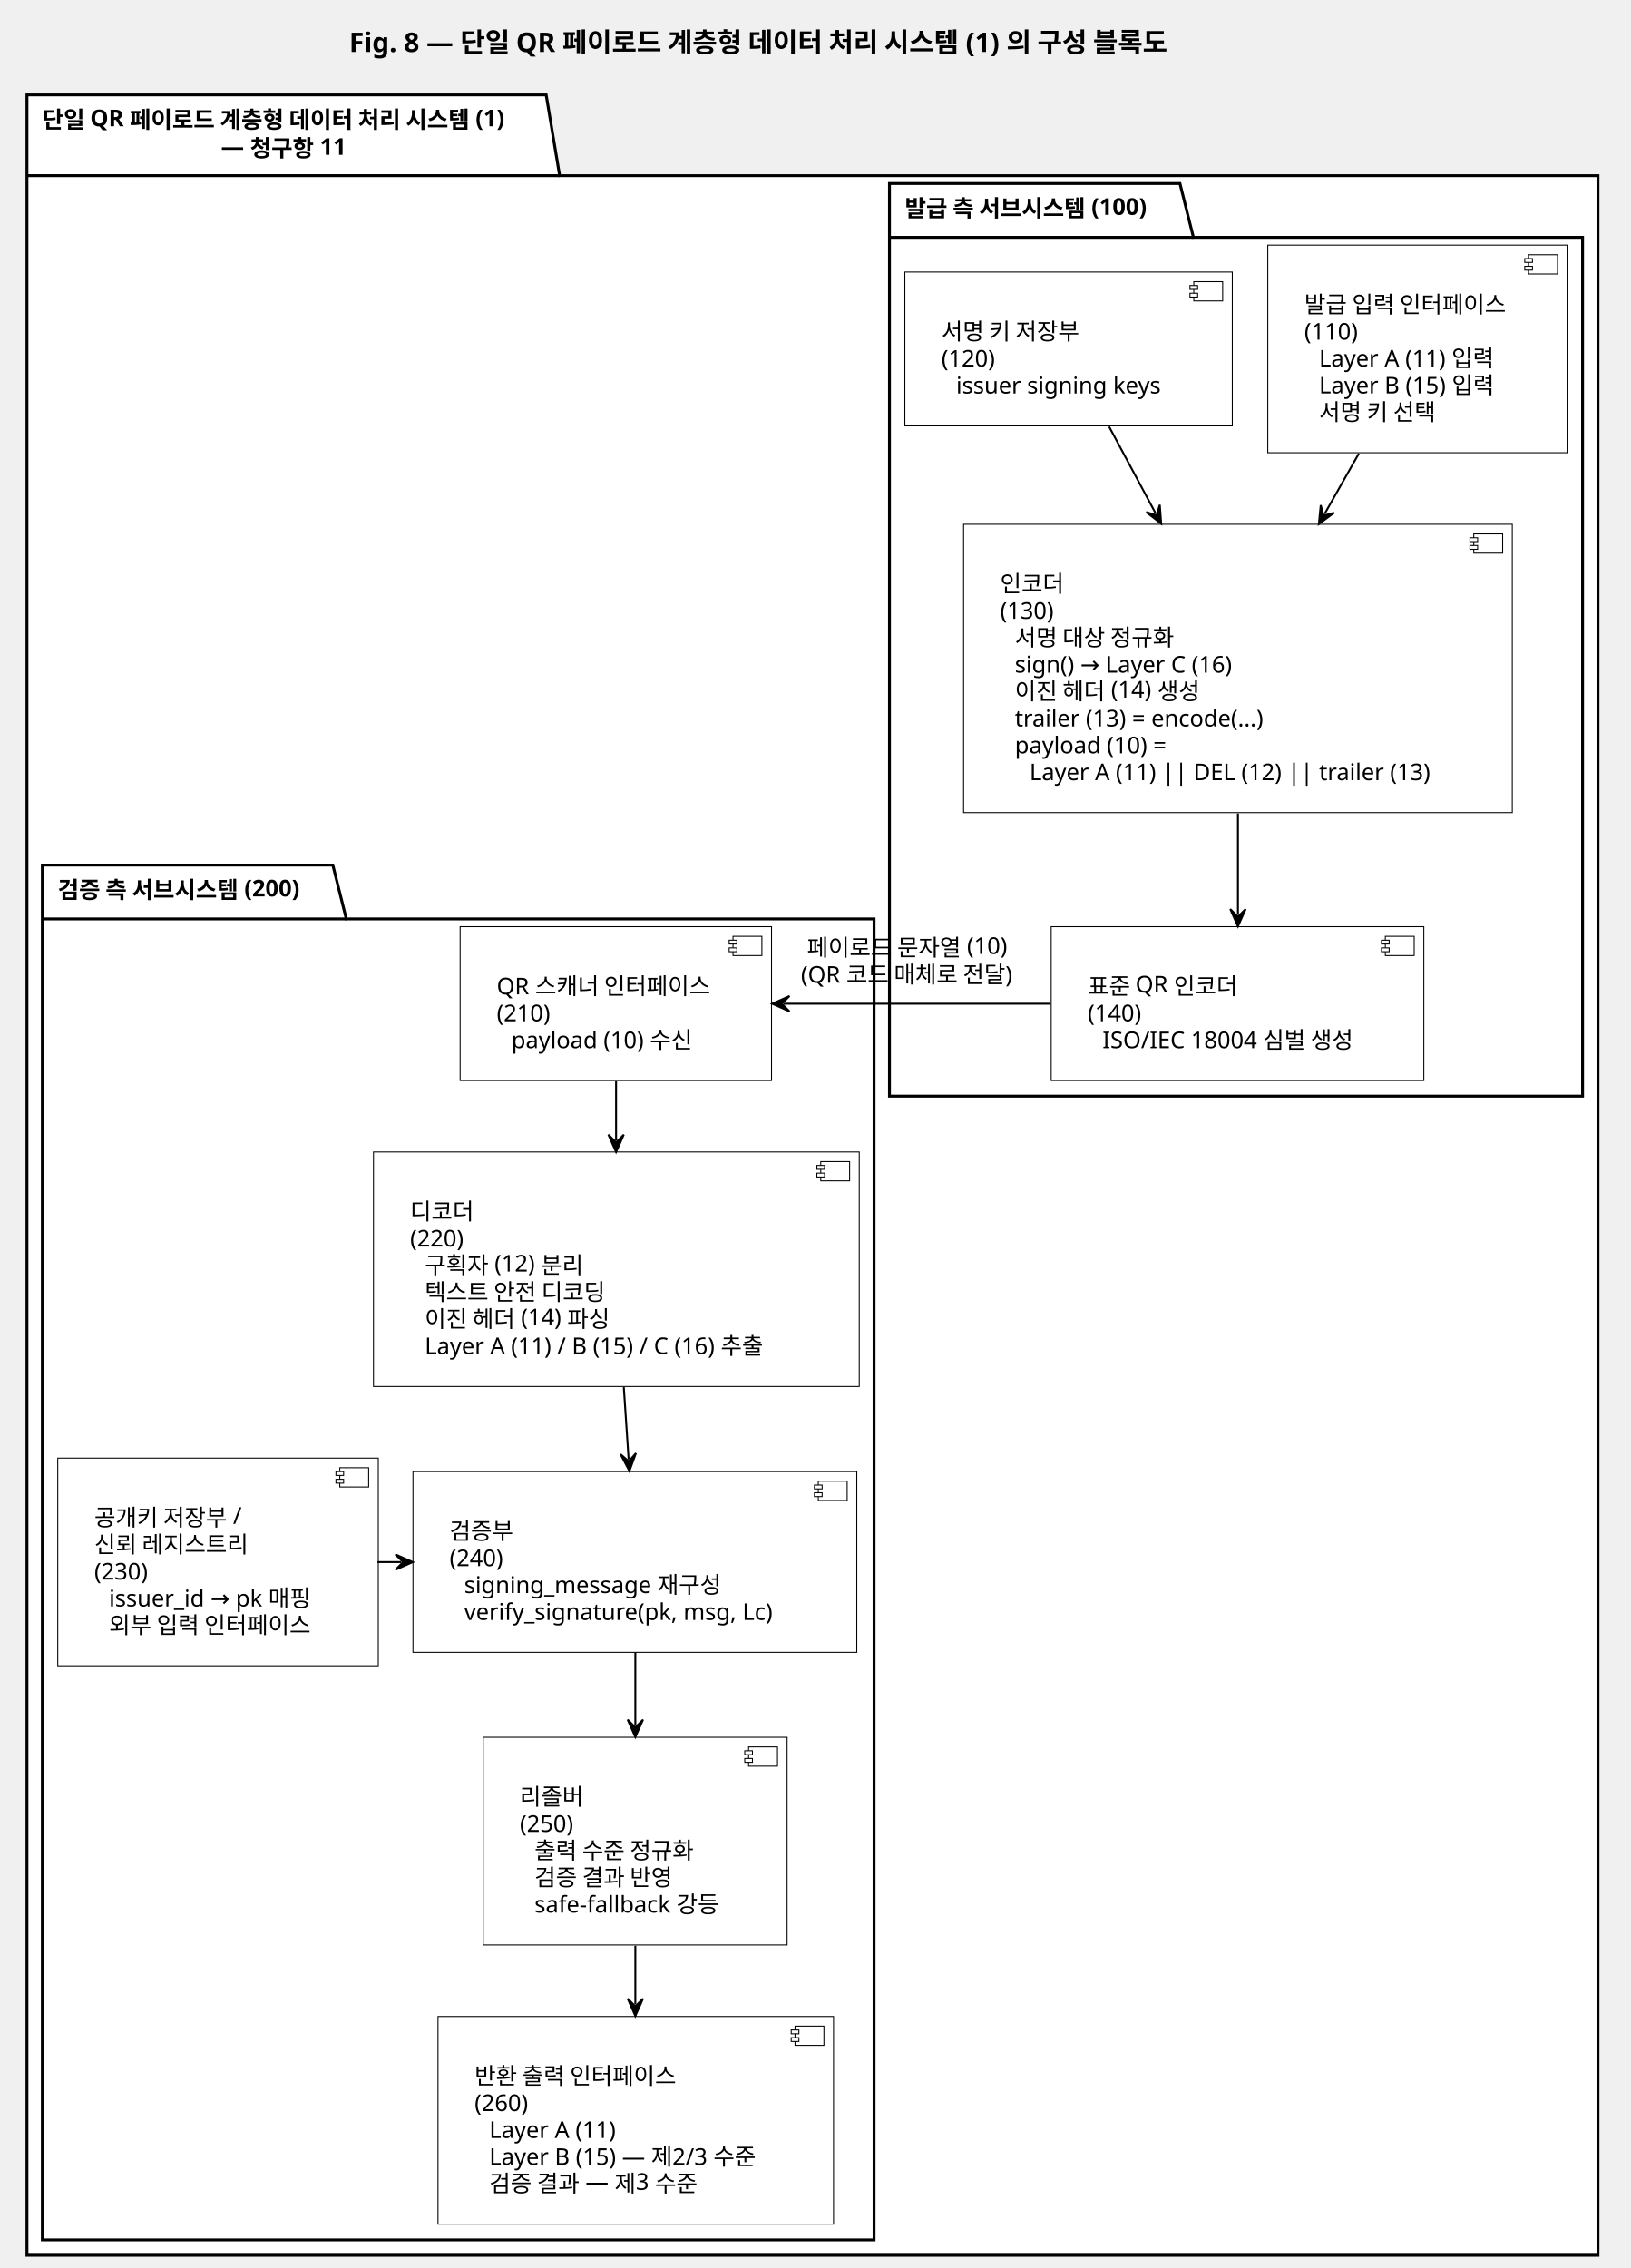
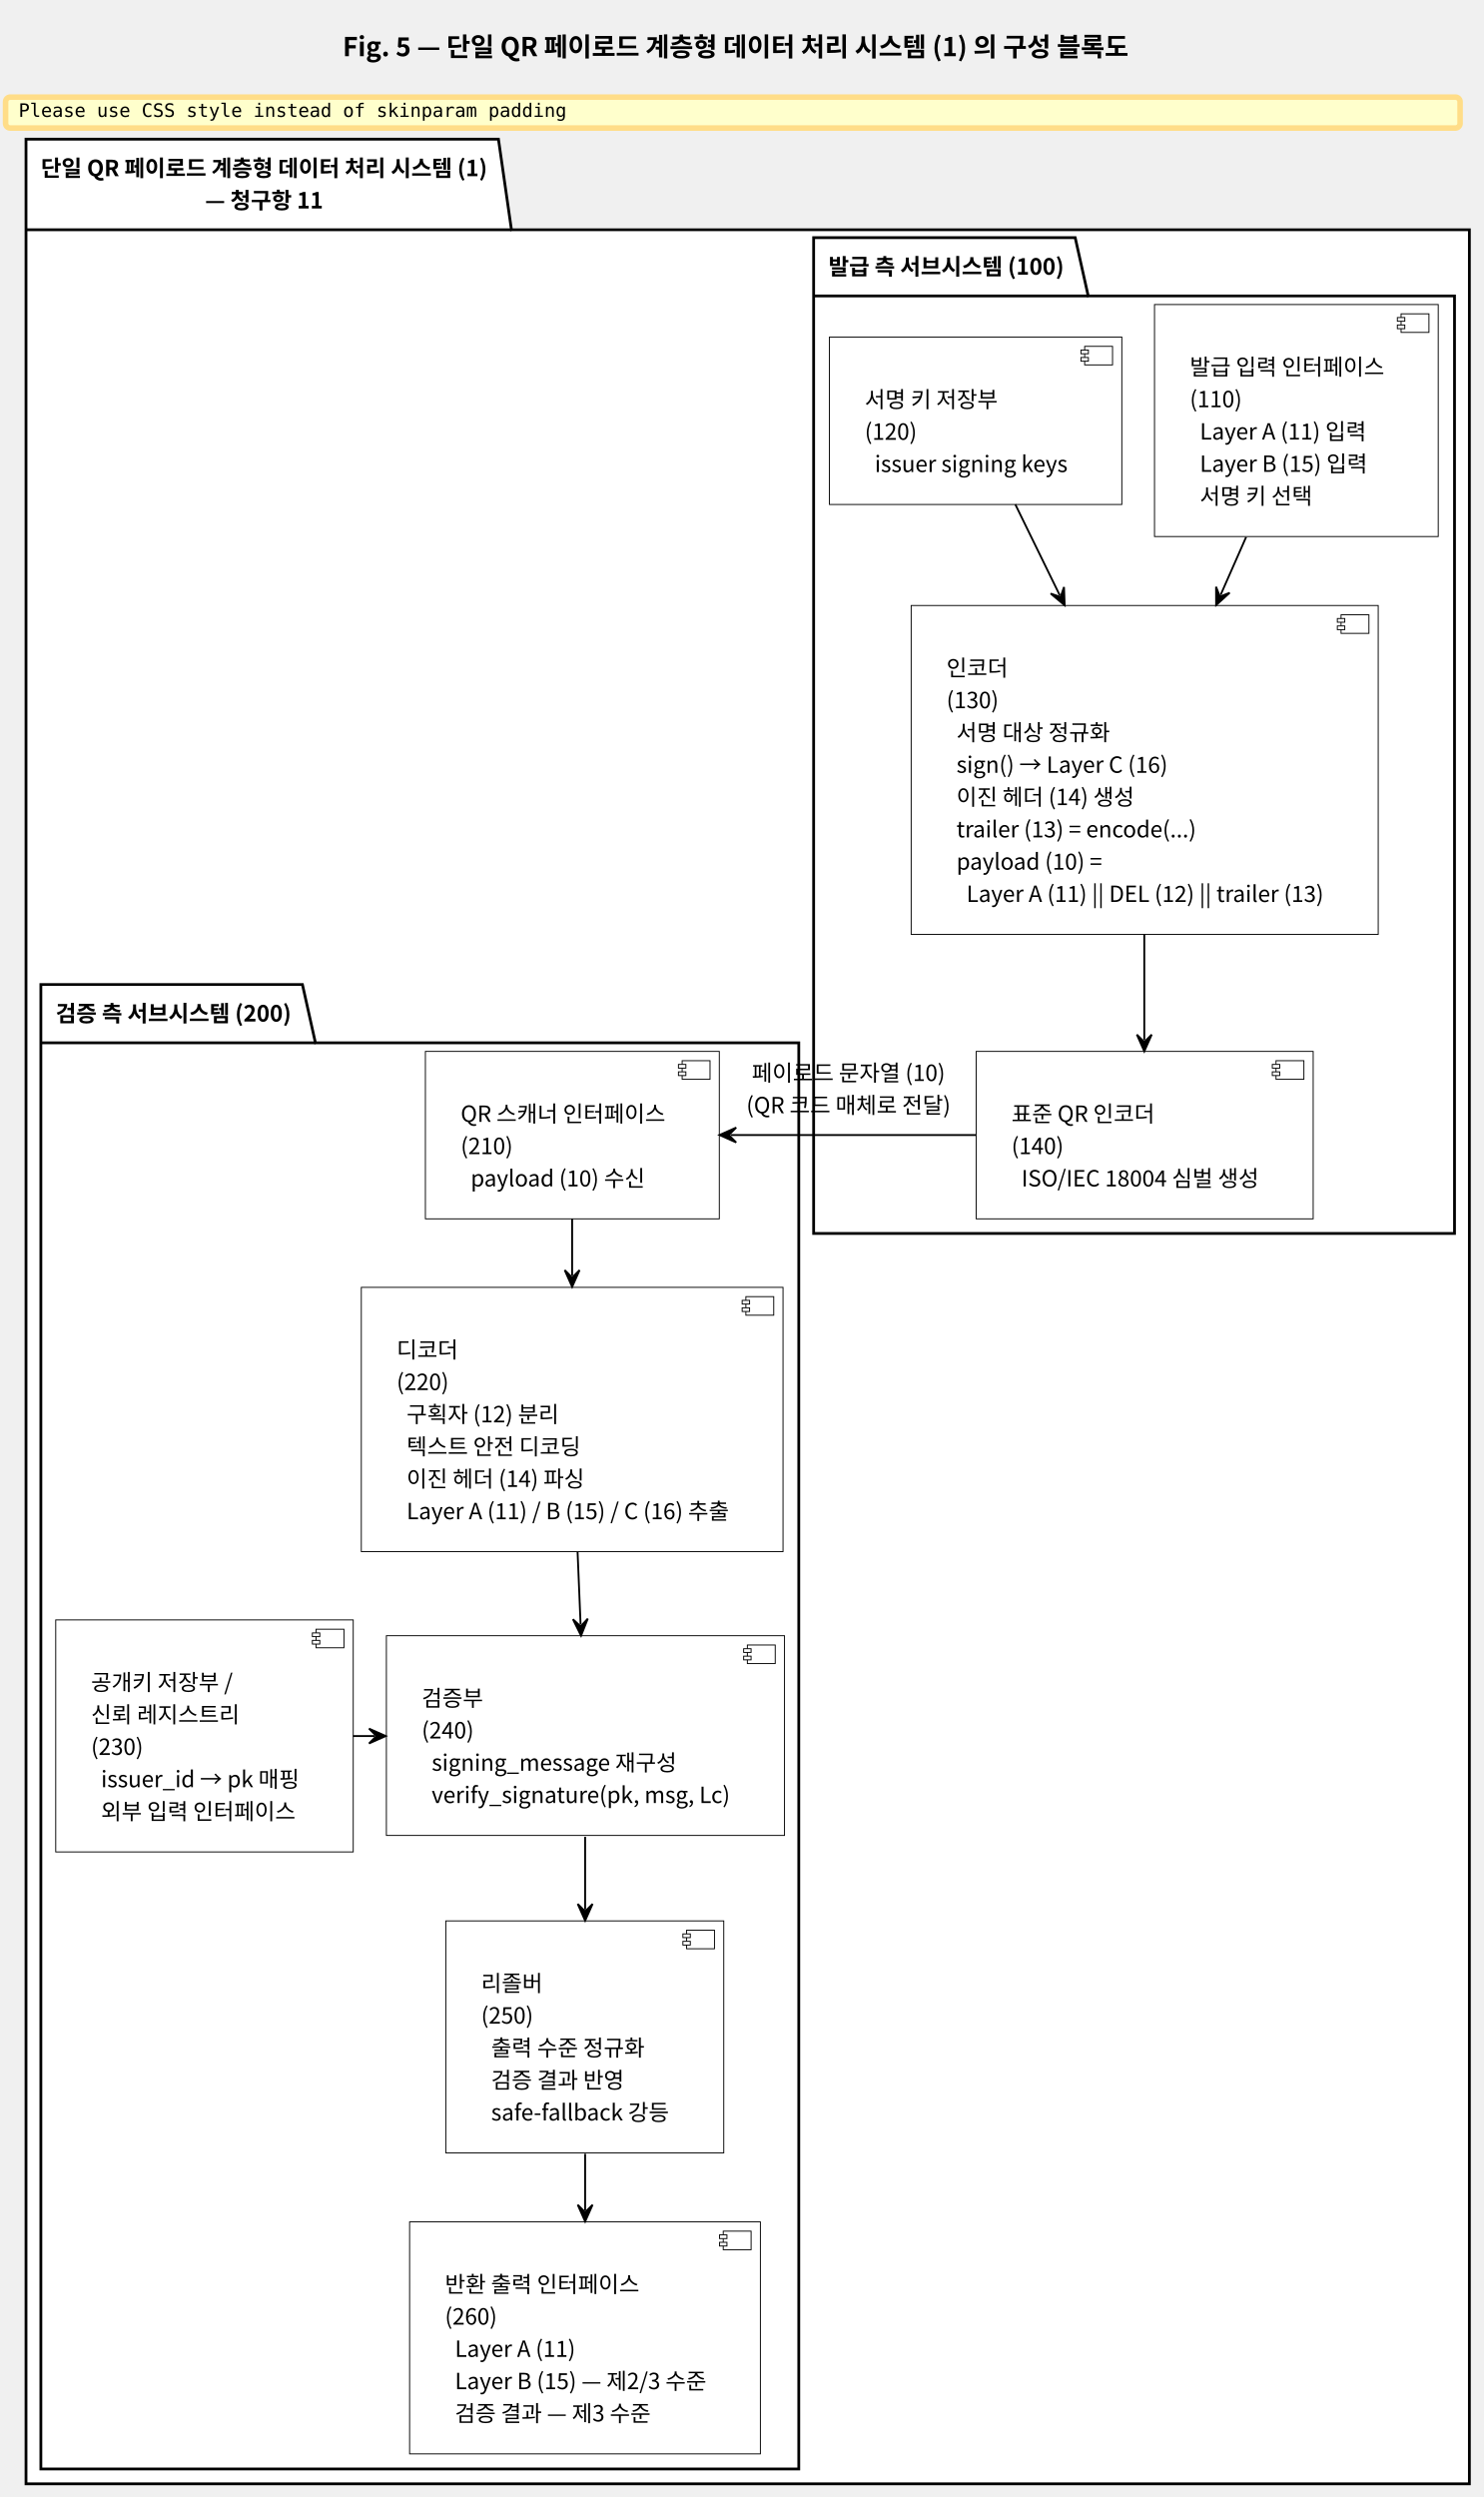
- <svg xmlns="http://www.w3.org/2000/svg" contentStyleType="text/css" height="3681.25px" preserveAspectRatio="none" style="width:2646px;height:3681px;background:#FFFFFF;" version="1.1" viewBox="0 0 2646 3681" width="2646.875px" zoomAndPan="magnify">
+ <svg xmlns="http://www.w3.org/2000/svg" contentStyleType="text/css" data-diagram-type="DESCRIPTION" height="4200px" preserveAspectRatio="none" style="width:2496px;height:4200px;background:#FFFFFF;" version="1.1" viewBox="0 0 2496 4200" width="2496.875px" zoomAndPan="magnify">
  <defs />
  <g>
-     <text fill="#000000" font-family="sans-serif" font-size="43.75" font-weight="bold" lengthAdjust="spacing" textLength="1432.075" x="566.775" y="84.36">Fig. 8 — 단일 QR 페이로드 계층형 데이터 처리 시스템 (1) 의 구성 블록도</text>
-     <g id="cluster_SYS">
-       <polygon fill="#FFFFFF" points="43.75,154.053,886.517,154.053,908.392,285.107,2593.75,285.107,2593.75,3660.303,43.75,3660.303,43.75,154.053" style="stroke:#000000;stroke-width:4.688;" />
-       <line style="stroke:#000000;stroke-width:4.688;" x1="43.75" x2="908.392" y1="285.107" y2="285.107" />
-       <text fill="#000000" font-family="sans-serif" font-size="37.5" font-weight="bold" lengthAdjust="spacing" textLength="799.017" x="68.75" y="207.611">단일 QR 페이로드 계층형 데이터 처리 시스템 (1)</text>
-       <text fill="#000000" font-family="sans-serif" font-size="37.5" font-weight="bold" lengthAdjust="spacing" textLength="219.297" x="358.61" y="251.263">— 청구항 11</text>
+     <g class="title" data-source-line="3">
+       <text fill="#000000" font-family="'Noto Sans CJK KR, sans-serif'" font-size="43.75" font-weight="700" lengthAdjust="spacing" textLength="1322.032" x="576.484" y="94.5">Fig. 5 — 단일 QR 페이로드 계층형 데이터 처리 시스템 (1) 의 구성 블록도</text>
    </g>
-     <g id="cluster_ISSUER">
-       <polygon fill="#FFFFFF" points="1443.75,297.803,1915.223,297.803,1937.098,385.205,2568.75,385.205,2568.75,1779.053,1443.75,1779.053,1443.75,297.803" style="stroke:#000000;stroke-width:4.688;" />
-       <line style="stroke:#000000;stroke-width:4.688;" x1="1443.75" x2="1937.098" y1="385.205" y2="385.205" />
-       <text fill="#000000" font-family="sans-serif" font-size="37.5" font-weight="bold" lengthAdjust="spacing" textLength="427.723" x="1468.75" y="351.361">발급 측 서브시스템 (100)</text>
+     <rect fill="#FFFFCC" height="52.002" rx="7.812" ry="7.812" style="stroke:#FFDD88;stroke-width:9.375;" width="2446.875" x="9.375" y="163.35" />
+     <text fill="#000000" font-family="monospace" font-size="31.25" lengthAdjust="spacing" textLength="921.89" x="31.25" y="196.602">Please use CSS style instead of skinparam padding</text>
+     <g class="cluster" data-qualified-name="SYS" data-source-line="5" id="ent0002">
+       <polygon fill="#FFFFFF" points="43.75,234.102,838.518,234.102,860.393,386.452,2471.875,386.452,2471.875,4177.852,43.75,4177.852,43.75,234.102" style="stroke:#000000;stroke-width:4.688;" />
+       <line style="stroke:#000000;stroke-width:4.688;" x1="43.75" x2="860.393" y1="386.452" y2="386.452" />
+       <text fill="#000000" font-family="'Noto Sans CJK KR, sans-serif'" font-size="37.5" font-weight="700" lengthAdjust="spacing" textLength="751.018" x="68.75" y="296.352">단일 QR 페이로드 계층형 데이터 처리 시스템 (1)</text>
+       <text fill="#000000" font-family="'Noto Sans CJK KR, sans-serif'" font-size="37.5" font-weight="700" lengthAdjust="spacing" textLength="198.826" x="344.846" y="350.652">— 청구항 11</text>
    </g>
-     <g id="cluster_VERIFIER">
-       <polygon fill="#FFFFFF" points="68.75,1404.053,540.223,1404.053,562.098,1491.455,1418.75,1491.455,1418.75,3635.303,68.75,3635.303,68.75,1404.053" style="stroke:#000000;stroke-width:4.688;" />
-       <line style="stroke:#000000;stroke-width:4.688;" x1="68.75" x2="562.098" y1="1491.455" y2="1491.455" />
-       <text fill="#000000" font-family="sans-serif" font-size="37.5" font-weight="bold" lengthAdjust="spacing" textLength="427.723" x="93.75" y="1457.611">검증 측 서브시스템 (200)</text>
+     <g class="cluster" data-qualified-name="SYS.ISSUER" data-source-line="7" id="ent0003">
+       <polygon fill="#FFFFFF" points="1368.75,399.727,1808.765,399.727,1830.64,497.777,2446.875,497.777,2446.875,2074.727,1368.75,2074.727,1368.75,399.727" style="stroke:#000000;stroke-width:4.688;" />
+       <line style="stroke:#000000;stroke-width:4.688;" x1="1368.75" x2="1830.64" y1="497.777" y2="497.777" />
+       <text fill="#000000" font-family="'Noto Sans CJK KR, sans-serif'" font-size="37.5" font-weight="700" lengthAdjust="spacing" textLength="396.265" x="1393.75" y="461.977">발급 측 서브시스템 (100)</text>
    </g>
-     <g id="elem_IF1">
-       <rect fill="#FFFFFF" height="337.012" style="stroke:#000000;stroke-width:1.562;" width="485.858" x="2057.812" y="397.803" />
-       <rect fill="#FFFFFF" height="31.25" style="stroke:#000000;stroke-width:1.562;" width="46.875" x="2481.171" y="413.428" />
-       <rect fill="#FFFFFF" height="6.25" style="stroke:#000000;stroke-width:1.562;" width="12.5" x="2474.921" y="419.678" />
-       <rect fill="#FFFFFF" height="6.25" style="stroke:#000000;stroke-width:1.562;" width="12.5" x="2474.921" y="432.178" />
-       <text fill="#000000" font-family="sans-serif" font-size="37.5" lengthAdjust="spacing" textLength="334.343" x="2117.188" y="507.611">발급 입력 인터페이스</text>
-       <text fill="#000000" font-family="sans-serif" font-size="37.5" lengthAdjust="spacing" textLength="100.836" x="2117.188" y="551.263">(110)</text>
-       <text fill="#000000" font-family="sans-serif" font-size="37.5" lengthAdjust="spacing" textLength="311.945" x="2141.028" y="594.916">Layer A (11) 입력</text>
-       <text fill="#000000" font-family="sans-serif" font-size="37.5" lengthAdjust="spacing" textLength="312.018" x="2141.028" y="638.568">Layer B (15) 입력</text>
-       <text fill="#000000" font-family="sans-serif" font-size="37.5" lengthAdjust="spacing" textLength="196.342" x="2141.028" y="682.221">서명 키 선택</text>
+     <g class="cluster" data-qualified-name="SYS.VERIFIER" data-source-line="18" id="ent0011">
+       <polygon fill="#FFFFFF" points="68.75,1655.977,508.765,1655.977,530.64,1754.027,1343.75,1754.027,1343.75,4152.852,68.75,4152.852,68.75,1655.977" style="stroke:#000000;stroke-width:4.688;" />
+       <line style="stroke:#000000;stroke-width:4.688;" x1="68.75" x2="530.64" y1="1754.027" y2="1754.027" />
+       <text fill="#000000" font-family="'Noto Sans CJK KR, sans-serif'" font-size="37.5" font-weight="700" lengthAdjust="spacing" textLength="396.265" x="93.75" y="1718.227">검증 측 서브시스템 (200)</text>
    </g>
-     <g id="elem_KS">
-       <rect fill="#FFFFFF" height="249.707" style="stroke:#000000;stroke-width:1.562;" width="531.464" x="1468.75" y="441.553" />
-       <rect fill="#FFFFFF" height="31.25" style="stroke:#000000;stroke-width:1.562;" width="46.875" x="1937.714" y="457.178" />
-       <rect fill="#FFFFFF" height="6.25" style="stroke:#000000;stroke-width:1.562;" width="12.5" x="1931.464" y="463.428" />
-       <rect fill="#FFFFFF" height="6.25" style="stroke:#000000;stroke-width:1.562;" width="12.5" x="1931.464" y="475.928" />
-       <text fill="#000000" font-family="sans-serif" font-size="37.5" lengthAdjust="spacing" textLength="230.842" x="1528.125" y="551.361">서명 키 저장부</text>
-       <text fill="#000000" font-family="sans-serif" font-size="37.5" lengthAdjust="spacing" textLength="100.836" x="1528.125" y="595.013">(120)</text>
-       <text fill="#000000" font-family="sans-serif" font-size="37.5" lengthAdjust="spacing" textLength="357.623" x="1551.965" y="638.666">issuer signing keys</text>
+     <g class="entity" data-qualified-name="SYS.ISSUER.IF1" data-source-line="8" id="ent0004">
+       <rect fill="#FFFFFF" height="390.252" style="stroke:#000000;stroke-width:1.562;" width="477.303" x="1942.188" y="512.227" />
+       <rect fill="#FFFFFF" height="31.25" style="stroke:#000000;stroke-width:1.562;" width="46.875" x="2356.99" y="527.852" />
+       <rect fill="#FFFFFF" height="6.25" style="stroke:#000000;stroke-width:1.562;" width="12.5" x="2350.74" y="534.102" />
+       <rect fill="#FFFFFF" height="6.25" style="stroke:#000000;stroke-width:1.562;" width="12.5" x="2350.74" y="546.602" />
+       <text fill="#000000" font-family="'Noto Sans CJK KR, sans-serif'" font-size="37.5" lengthAdjust="spacing" textLength="327.303" x="2001.562" y="630.727">발급 입력 인터페이스</text>
+       <text fill="#000000" font-family="'Noto Sans CJK KR, sans-serif'" font-size="37.5" lengthAdjust="spacing" textLength="87.788" x="2001.562" y="685.027">(110)</text>
+       <text fill="#000000" font-family="'Noto Sans CJK KR, sans-serif'" font-size="37.5" lengthAdjust="spacing" textLength="280.315" x="2018.363" y="739.328">Layer A (11) 입력</text>
+       <text fill="#000000" font-family="'Noto Sans CJK KR, sans-serif'" font-size="37.5" lengthAdjust="spacing" textLength="282.152" x="2018.363" y="793.628">Layer B (15) 입력</text>
+       <text fill="#000000" font-family="'Noto Sans CJK KR, sans-serif'" font-size="37.5" lengthAdjust="spacing" textLength="189.301" x="2018.363" y="847.928">서명 키 선택</text>
    </g>
-     <g id="elem_ENC">
-       <rect fill="#FFFFFF" height="467.969" style="stroke:#000000;stroke-width:1.562;" width="890.607" x="1564.062" y="850.928" />
-       <rect fill="#FFFFFF" height="31.25" style="stroke:#000000;stroke-width:1.562;" width="46.875" x="2392.169" y="866.553" />
-       <rect fill="#FFFFFF" height="6.25" style="stroke:#000000;stroke-width:1.562;" width="12.5" x="2385.919" y="872.803" />
-       <rect fill="#FFFFFF" height="6.25" style="stroke:#000000;stroke-width:1.562;" width="12.5" x="2385.919" y="885.303" />
-       <text fill="#000000" font-family="sans-serif" font-size="37.5" lengthAdjust="spacing" textLength="103.501" x="1623.438" y="960.736">인코더</text>
-       <text fill="#000000" font-family="sans-serif" font-size="37.5" lengthAdjust="spacing" textLength="100.836" x="1623.438" y="1004.388">(130)</text>
-       <text fill="#000000" font-family="sans-serif" font-size="37.5" lengthAdjust="spacing" textLength="265.342" x="1647.278" y="1048.041">서명 대상 정규화</text>
-       <text fill="#000000" font-family="sans-serif" font-size="37.5" lengthAdjust="spacing" textLength="393.603" x="1647.278" y="1091.693">sign() → Layer C (16)</text>
-       <text fill="#000000" font-family="sans-serif" font-size="37.5" lengthAdjust="spacing" textLength="319.74" x="1647.278" y="1135.345">이진 헤더 (14) 생성</text>
-       <text fill="#000000" font-family="sans-serif" font-size="37.5" lengthAdjust="spacing" textLength="458.881" x="1647.278" y="1178.998">trailer (13) = encode(...)</text>
-       <text fill="#000000" font-family="sans-serif" font-size="37.5" lengthAdjust="spacing" textLength="281.36" x="1647.278" y="1222.65">payload (10) =</text>
-       <text fill="#000000" font-family="sans-serif" font-size="37.5" lengthAdjust="spacing" textLength="692.926" x="1671.118" y="1266.303">Layer A (11) || DEL (12) || trailer (13)</text>
+     <g class="entity" data-qualified-name="SYS.ISSUER.KS" data-source-line="9" id="ent0005">
+       <rect fill="#FFFFFF" height="281.651" style="stroke:#000000;stroke-width:1.562;" width="491.89" x="1395.312" y="566.914" />
+       <rect fill="#FFFFFF" height="31.25" style="stroke:#000000;stroke-width:1.562;" width="46.875" x="1824.703" y="582.539" />
+       <rect fill="#FFFFFF" height="6.25" style="stroke:#000000;stroke-width:1.562;" width="12.5" x="1818.453" y="588.789" />
+       <rect fill="#FFFFFF" height="6.25" style="stroke:#000000;stroke-width:1.562;" width="12.5" x="1818.453" y="601.289" />
+       <text fill="#000000" font-family="'Noto Sans CJK KR, sans-serif'" font-size="37.5" lengthAdjust="spacing" textLength="223.802" x="1454.688" y="685.414">서명 키 저장부</text>
+       <text fill="#000000" font-family="'Noto Sans CJK KR, sans-serif'" font-size="37.5" lengthAdjust="spacing" textLength="87.788" x="1454.688" y="739.715">(120)</text>
+       <text fill="#000000" font-family="'Noto Sans CJK KR, sans-serif'" font-size="37.5" lengthAdjust="spacing" textLength="325.09" x="1471.488" y="794.015">issuer signing keys</text>
    </g>
-     <g id="elem_QRENC">
-       <rect fill="#FFFFFF" height="249.707" style="stroke:#000000;stroke-width:1.562;" width="604.847" x="1706.25" y="1504.053" />
-       <rect fill="#FFFFFF" height="31.25" style="stroke:#000000;stroke-width:1.562;" width="46.875" x="2248.597" y="1519.678" />
-       <rect fill="#FFFFFF" height="6.25" style="stroke:#000000;stroke-width:1.562;" width="12.5" x="2242.347" y="1525.928" />
-       <rect fill="#FFFFFF" height="6.25" style="stroke:#000000;stroke-width:1.562;" width="12.5" x="2242.347" y="1538.428" />
-       <text fill="#000000" font-family="sans-serif" font-size="37.5" lengthAdjust="spacing" textLength="251.914" x="1765.625" y="1613.861">표준 QR 인코더</text>
-       <text fill="#000000" font-family="sans-serif" font-size="37.5" lengthAdjust="spacing" textLength="100.836" x="1765.625" y="1657.513">(140)</text>
-       <text fill="#000000" font-family="sans-serif" font-size="37.5" lengthAdjust="spacing" textLength="431.006" x="1789.465" y="1701.166">ISO/IEC 18004 심벌 생성</text>
+     <g class="entity" data-qualified-name="SYS.ISSUER.ENC" data-source-line="10" id="ent0006">
+       <rect fill="#FFFFFF" height="553.153" style="stroke:#000000;stroke-width:1.562;" width="785.705" x="1532.812" y="1018.477" />
+       <rect fill="#FFFFFF" height="31.25" style="stroke:#000000;stroke-width:1.562;" width="46.875" x="2256.017" y="1034.102" />
+       <rect fill="#FFFFFF" height="6.25" style="stroke:#000000;stroke-width:1.562;" width="12.5" x="2249.767" y="1040.352" />
+       <rect fill="#FFFFFF" height="6.25" style="stroke:#000000;stroke-width:1.562;" width="12.5" x="2249.767" y="1052.852" />
+       <text fill="#000000" font-family="'Noto Sans CJK KR, sans-serif'" font-size="37.5" lengthAdjust="spacing" textLength="103.501" x="1592.188" y="1136.977">인코더</text>
+       <text fill="#000000" font-family="'Noto Sans CJK KR, sans-serif'" font-size="37.5" lengthAdjust="spacing" textLength="87.788" x="1592.188" y="1191.277">(130)</text>
+       <text fill="#000000" font-family="'Noto Sans CJK KR, sans-serif'" font-size="37.5" lengthAdjust="spacing" textLength="258.302" x="1608.988" y="1245.578">서명 대상 정규화</text>
+       <text fill="#000000" font-family="'Noto Sans CJK KR, sans-serif'" font-size="37.5" lengthAdjust="spacing" textLength="355.578" x="1608.988" y="1299.878">sign() → Layer C (16)</text>
+       <text fill="#000000" font-family="'Noto Sans CJK KR, sans-serif'" font-size="37.5" lengthAdjust="spacing" textLength="299.177" x="1608.988" y="1354.178">이진 헤더 (14) 생성</text>
+       <text fill="#000000" font-family="'Noto Sans CJK KR, sans-serif'" font-size="37.5" lengthAdjust="spacing" textLength="405.228" x="1608.988" y="1408.479">trailer (13) = encode(...)</text>
+       <text fill="#000000" font-family="'Noto Sans CJK KR, sans-serif'" font-size="37.5" lengthAdjust="spacing" textLength="246.227" x="1608.988" y="1462.779">payload (10) =</text>
+       <text fill="#000000" font-family="'Noto Sans CJK KR, sans-serif'" font-size="37.5" lengthAdjust="spacing" textLength="602.104" x="1625.788" y="1517.08">Layer A (11) || DEL (12) || trailer (13)</text>
    </g>
-     <g id="elem_SCAN">
-       <rect fill="#FFFFFF" height="249.707" style="stroke:#000000;stroke-width:1.562;" width="505.415" x="746.875" y="1504.053" />
-       <rect fill="#FFFFFF" height="31.25" style="stroke:#000000;stroke-width:1.562;" width="46.875" x="1189.79" y="1519.678" />
-       <rect fill="#FFFFFF" height="6.25" style="stroke:#000000;stroke-width:1.562;" width="12.5" x="1183.54" y="1525.928" />
-       <rect fill="#FFFFFF" height="6.25" style="stroke:#000000;stroke-width:1.562;" width="12.5" x="1183.54" y="1538.428" />
-       <text fill="#000000" font-family="sans-serif" font-size="37.5" lengthAdjust="spacing" textLength="355.415" x="806.25" y="1613.861">QR 스캐너 인터페이스</text>
-       <text fill="#000000" font-family="sans-serif" font-size="37.5" lengthAdjust="spacing" textLength="100.836" x="806.25" y="1657.513">(210)</text>
-       <text fill="#000000" font-family="sans-serif" font-size="37.5" lengthAdjust="spacing" textLength="318.94" x="830.09" y="1701.166">payload (10) 수신</text>
+     <g class="entity" data-qualified-name="SYS.ISSUER.QRENC" data-source-line="11" id="ent0007">
+       <rect fill="#FFFFFF" height="281.651" style="stroke:#000000;stroke-width:1.562;" width="566.928" x="1642.188" y="1768.477" />
+       <rect fill="#FFFFFF" height="31.25" style="stroke:#000000;stroke-width:1.562;" width="46.875" x="2146.616" y="1784.102" />
+       <rect fill="#FFFFFF" height="6.25" style="stroke:#000000;stroke-width:1.562;" width="12.5" x="2140.366" y="1790.352" />
+       <rect fill="#FFFFFF" height="6.25" style="stroke:#000000;stroke-width:1.562;" width="12.5" x="2140.366" y="1802.852" />
+       <text fill="#000000" font-family="'Noto Sans CJK KR, sans-serif'" font-size="37.5" lengthAdjust="spacing" textLength="240.939" x="1701.562" y="1886.977">표준 QR 인코더</text>
+       <text fill="#000000" font-family="'Noto Sans CJK KR, sans-serif'" font-size="37.5" lengthAdjust="spacing" textLength="87.788" x="1701.562" y="1941.277">(140)</text>
+       <text fill="#000000" font-family="'Noto Sans CJK KR, sans-serif'" font-size="37.5" lengthAdjust="spacing" textLength="400.128" x="1718.363" y="1995.578">ISO/IEC 18004 심벌 생성</text>
    </g>
-     <g id="elem_DEC">
-       <rect fill="#FFFFFF" height="380.664" style="stroke:#000000;stroke-width:1.562;" width="788.44" x="606.25" y="1869.678" />
-       <rect fill="#FFFFFF" height="31.25" style="stroke:#000000;stroke-width:1.562;" width="46.875" x="1332.19" y="1885.303" />
-       <rect fill="#FFFFFF" height="6.25" style="stroke:#000000;stroke-width:1.562;" width="12.5" x="1325.94" y="1891.553" />
-       <rect fill="#FFFFFF" height="6.25" style="stroke:#000000;stroke-width:1.562;" width="12.5" x="1325.94" y="1904.053" />
-       <text fill="#000000" font-family="sans-serif" font-size="37.5" lengthAdjust="spacing" textLength="103.501" x="665.625" y="1979.486">디코더</text>
-       <text fill="#000000" font-family="sans-serif" font-size="37.5" lengthAdjust="spacing" textLength="100.836" x="665.625" y="2023.138">(220)</text>
-       <text fill="#000000" font-family="sans-serif" font-size="37.5" lengthAdjust="spacing" textLength="273.319" x="689.465" y="2066.791">구획자 (12) 분리</text>
-       <text fill="#000000" font-family="sans-serif" font-size="37.5" lengthAdjust="spacing" textLength="299.842" x="689.465" y="2110.443">텍스트 안전 디코딩</text>
-       <text fill="#000000" font-family="sans-serif" font-size="37.5" lengthAdjust="spacing" textLength="319.74" x="689.465" y="2154.095">이진 헤더 (14) 파싱</text>
-       <text fill="#000000" font-family="sans-serif" font-size="37.5" lengthAdjust="spacing" textLength="614.6" x="689.465" y="2197.748">Layer A (11) / B (15) / C (16) 추출</text>
+     <g class="entity" data-qualified-name="SYS.VERIFIER.SCAN" data-source-line="19" id="ent0012">
+       <rect fill="#FFFFFF" height="281.651" style="stroke:#000000;stroke-width:1.562;" width="494.44" x="715.625" y="1768.477" />
+       <rect fill="#FFFFFF" height="31.25" style="stroke:#000000;stroke-width:1.562;" width="46.875" x="1147.565" y="1784.102" />
+       <rect fill="#FFFFFF" height="6.25" style="stroke:#000000;stroke-width:1.562;" width="12.5" x="1141.315" y="1790.352" />
+       <rect fill="#FFFFFF" height="6.25" style="stroke:#000000;stroke-width:1.562;" width="12.5" x="1141.315" y="1802.852" />
+       <text fill="#000000" font-family="'Noto Sans CJK KR, sans-serif'" font-size="37.5" lengthAdjust="spacing" textLength="344.44" x="775" y="1886.977">QR 스캐너 인터페이스</text>
+       <text fill="#000000" font-family="'Noto Sans CJK KR, sans-serif'" font-size="37.5" lengthAdjust="spacing" textLength="87.788" x="775" y="1941.277">(210)</text>
+       <text fill="#000000" font-family="'Noto Sans CJK KR, sans-serif'" font-size="37.5" lengthAdjust="spacing" textLength="294.415" x="791.8" y="1995.578">payload (10) 수신</text>
    </g>
-     <g id="elem_REG">
-       <rect fill="#FFFFFF" height="337.012" style="stroke:#000000;stroke-width:1.562;" width="520.264" x="93.75" y="2366.553" />
-       <rect fill="#FFFFFF" height="31.25" style="stroke:#000000;stroke-width:1.562;" width="46.875" x="551.514" y="2382.178" />
-       <rect fill="#FFFFFF" height="6.25" style="stroke:#000000;stroke-width:1.562;" width="12.5" x="545.264" y="2388.428" />
-       <rect fill="#FFFFFF" height="6.25" style="stroke:#000000;stroke-width:1.562;" width="12.5" x="545.264" y="2400.928" />
-       <text fill="#000000" font-family="sans-serif" font-size="37.5" lengthAdjust="spacing" textLength="243.476" x="153.125" y="2476.361">공개키 저장부 /</text>
-       <text fill="#000000" font-family="sans-serif" font-size="37.5" lengthAdjust="spacing" textLength="253.422" x="153.125" y="2520.013">신뢰 레지스트리</text>
-       <text fill="#000000" font-family="sans-serif" font-size="37.5" lengthAdjust="spacing" textLength="100.836" x="153.125" y="2563.666">(230)</text>
-       <text fill="#000000" font-family="sans-serif" font-size="37.5" lengthAdjust="spacing" textLength="346.424" x="176.965" y="2607.318">issuer_id → pk 매핑</text>
-       <text fill="#000000" font-family="sans-serif" font-size="37.5" lengthAdjust="spacing" textLength="334.343" x="176.965" y="2650.97">외부 입력 인터페이스</text>
+     <g class="entity" data-qualified-name="SYS.VERIFIER.DEC" data-source-line="20" id="ent0013">
+       <rect fill="#FFFFFF" height="444.552" style="stroke:#000000;stroke-width:1.562;" width="709.429" x="607.812" y="2165.352" />
+       <rect fill="#FFFFFF" height="31.25" style="stroke:#000000;stroke-width:1.562;" width="46.875" x="1254.742" y="2180.977" />
+       <rect fill="#FFFFFF" height="6.25" style="stroke:#000000;stroke-width:1.562;" width="12.5" x="1248.492" y="2187.227" />
+       <rect fill="#FFFFFF" height="6.25" style="stroke:#000000;stroke-width:1.562;" width="12.5" x="1248.492" y="2199.727" />
+       <text fill="#000000" font-family="'Noto Sans CJK KR, sans-serif'" font-size="37.5" lengthAdjust="spacing" textLength="103.501" x="667.188" y="2283.852">디코더</text>
+       <text fill="#000000" font-family="'Noto Sans CJK KR, sans-serif'" font-size="37.5" lengthAdjust="spacing" textLength="87.788" x="667.188" y="2338.152">(220)</text>
+       <text fill="#000000" font-family="'Noto Sans CJK KR, sans-serif'" font-size="37.5" lengthAdjust="spacing" textLength="256.277" x="683.988" y="2392.453">구획자 (12) 분리</text>
+       <text fill="#000000" font-family="'Noto Sans CJK KR, sans-serif'" font-size="37.5" lengthAdjust="spacing" textLength="292.802" x="683.988" y="2446.753">텍스트 안전 디코딩</text>
+       <text fill="#000000" font-family="'Noto Sans CJK KR, sans-serif'" font-size="37.5" lengthAdjust="spacing" textLength="299.177" x="683.988" y="2501.053">이진 헤더 (14) 파싱</text>
+       <text fill="#000000" font-family="'Noto Sans CJK KR, sans-serif'" font-size="37.5" lengthAdjust="spacing" textLength="542.629" x="683.988" y="2555.354">Layer A (11) / B (15) / C (16) 추출</text>
    </g>
-     <g id="elem_VER">
-       <rect fill="#FFFFFF" height="293.359" style="stroke:#000000;stroke-width:1.562;" width="720.392" x="670.312" y="2388.428" />
-       <rect fill="#FFFFFF" height="31.25" style="stroke:#000000;stroke-width:1.562;" width="46.875" x="1328.204" y="2404.053" />
-       <rect fill="#FFFFFF" height="6.25" style="stroke:#000000;stroke-width:1.562;" width="12.5" x="1321.954" y="2410.303" />
-       <rect fill="#FFFFFF" height="6.25" style="stroke:#000000;stroke-width:1.562;" width="12.5" x="1321.954" y="2422.803" />
-       <text fill="#000000" font-family="sans-serif" font-size="37.5" lengthAdjust="spacing" textLength="103.501" x="729.688" y="2498.236">검증부</text>
-       <text fill="#000000" font-family="sans-serif" font-size="37.5" lengthAdjust="spacing" textLength="100.836" x="729.688" y="2541.888">(240)</text>
-       <text fill="#000000" font-family="sans-serif" font-size="37.5" lengthAdjust="spacing" textLength="438.218" x="753.528" y="2585.541">signing_message 재구성</text>
-       <text fill="#000000" font-family="sans-serif" font-size="37.5" lengthAdjust="spacing" textLength="546.552" x="753.528" y="2629.193">verify_signature(pk, msg, Lc)</text>
+     <g class="entity" data-qualified-name="SYS.VERIFIER.REG" data-source-line="21" id="ent0014">
+       <rect fill="#FFFFFF" height="390.252" style="stroke:#000000;stroke-width:1.562;" width="500.478" x="93.75" y="2724.727" />
+       <rect fill="#FFFFFF" height="31.25" style="stroke:#000000;stroke-width:1.562;" width="46.875" x="531.728" y="2740.352" />
+       <rect fill="#FFFFFF" height="6.25" style="stroke:#000000;stroke-width:1.562;" width="12.5" x="525.478" y="2746.602" />
+       <rect fill="#FFFFFF" height="6.25" style="stroke:#000000;stroke-width:1.562;" width="12.5" x="525.478" y="2759.102" />
+       <text fill="#000000" font-family="'Noto Sans CJK KR, sans-serif'" font-size="37.5" lengthAdjust="spacing" textLength="238.502" x="153.125" y="2843.227">공개키 저장부 /</text>
+       <text fill="#000000" font-family="'Noto Sans CJK KR, sans-serif'" font-size="37.5" lengthAdjust="spacing" textLength="249.902" x="153.125" y="2897.527">신뢰 레지스트리</text>
+       <text fill="#000000" font-family="'Noto Sans CJK KR, sans-serif'" font-size="37.5" lengthAdjust="spacing" textLength="87.788" x="153.125" y="2951.828">(230)</text>
+       <text fill="#000000" font-family="'Noto Sans CJK KR, sans-serif'" font-size="37.5" lengthAdjust="spacing" textLength="333.677" x="169.925" y="3006.128">issuer_id → pk 매핑</text>
+       <text fill="#000000" font-family="'Noto Sans CJK KR, sans-serif'" font-size="37.5" lengthAdjust="spacing" textLength="327.303" x="169.925" y="3060.428">외부 입력 인터페이스</text>
    </g>
-     <g id="elem_RES">
-       <rect fill="#FFFFFF" height="337.012" style="stroke:#000000;stroke-width:1.562;" width="493.219" x="784.375" y="2819.678" />
-       <rect fill="#FFFFFF" height="31.25" style="stroke:#000000;stroke-width:1.562;" width="46.875" x="1215.094" y="2835.303" />
-       <rect fill="#FFFFFF" height="6.25" style="stroke:#000000;stroke-width:1.562;" width="12.5" x="1208.844" y="2841.553" />
-       <rect fill="#FFFFFF" height="6.25" style="stroke:#000000;stroke-width:1.562;" width="12.5" x="1208.844" y="2854.053" />
-       <text fill="#000000" font-family="sans-serif" font-size="37.5" lengthAdjust="spacing" textLength="103.501" x="843.75" y="2929.486">리졸버</text>
-       <text fill="#000000" font-family="sans-serif" font-size="37.5" lengthAdjust="spacing" textLength="100.836" x="843.75" y="2973.138">(250)</text>
-       <text fill="#000000" font-family="sans-serif" font-size="37.5" lengthAdjust="spacing" textLength="265.342" x="867.59" y="3016.791">출력 수준 정규화</text>
-       <text fill="#000000" font-family="sans-serif" font-size="37.5" lengthAdjust="spacing" textLength="230.842" x="867.59" y="3060.443">검증 결과 반영</text>
-       <text fill="#000000" font-family="sans-serif" font-size="37.5" lengthAdjust="spacing" textLength="319.379" x="867.59" y="3104.095">safe-fallback 강등</text>
+     <g class="entity" data-qualified-name="SYS.VERIFIER.VER" data-source-line="22" id="ent0015">
+       <rect fill="#FFFFFF" height="335.952" style="stroke:#000000;stroke-width:1.562;" width="669.754" x="650" y="2751.289" />
+       <rect fill="#FFFFFF" height="31.25" style="stroke:#000000;stroke-width:1.562;" width="46.875" x="1257.254" y="2766.914" />
+       <rect fill="#FFFFFF" height="6.25" style="stroke:#000000;stroke-width:1.562;" width="12.5" x="1251.004" y="2773.164" />
+       <rect fill="#FFFFFF" height="6.25" style="stroke:#000000;stroke-width:1.562;" width="12.5" x="1251.004" y="2785.664" />
+       <text fill="#000000" font-family="'Noto Sans CJK KR, sans-serif'" font-size="37.5" lengthAdjust="spacing" textLength="103.501" x="709.375" y="2869.789">검증부</text>
+       <text fill="#000000" font-family="'Noto Sans CJK KR, sans-serif'" font-size="37.5" lengthAdjust="spacing" textLength="87.788" x="709.375" y="2924.09">(240)</text>
+       <text fill="#000000" font-family="'Noto Sans CJK KR, sans-serif'" font-size="37.5" lengthAdjust="spacing" textLength="412.728" x="726.175" y="2978.39">signing_message 재구성</text>
+       <text fill="#000000" font-family="'Noto Sans CJK KR, sans-serif'" font-size="37.5" lengthAdjust="spacing" textLength="502.954" x="726.175" y="3032.691">verify_signature(pk, msg, Lc)</text>
    </g>
-     <g id="elem_IF2">
-       <rect fill="#FFFFFF" height="337.012" style="stroke:#000000;stroke-width:1.562;" width="642.051" x="710.938" y="3272.803" />
-       <rect fill="#FFFFFF" height="31.25" style="stroke:#000000;stroke-width:1.562;" width="46.875" x="1290.488" y="3288.428" />
-       <rect fill="#FFFFFF" height="6.25" style="stroke:#000000;stroke-width:1.562;" width="12.5" x="1284.238" y="3294.678" />
-       <rect fill="#FFFFFF" height="6.25" style="stroke:#000000;stroke-width:1.562;" width="12.5" x="1284.238" y="3307.178" />
-       <text fill="#000000" font-family="sans-serif" font-size="37.5" lengthAdjust="spacing" textLength="334.343" x="770.312" y="3382.611">반환 출력 인터페이스</text>
-       <text fill="#000000" font-family="sans-serif" font-size="37.5" lengthAdjust="spacing" textLength="100.836" x="770.312" y="3426.263">(260)</text>
-       <text fill="#000000" font-family="sans-serif" font-size="37.5" lengthAdjust="spacing" textLength="231.024" x="794.153" y="3469.916">Layer A (11)</text>
-       <text fill="#000000" font-family="sans-serif" font-size="37.5" lengthAdjust="spacing" textLength="468.21" x="794.153" y="3513.568">Layer B (15) — 제2/3 수준</text>
-       <text fill="#000000" font-family="sans-serif" font-size="37.5" lengthAdjust="spacing" textLength="350.541" x="794.153" y="3557.22">검증 결과 — 제3 수준</text>
+     <g class="entity" data-qualified-name="SYS.VERIFIER.RES" data-source-line="23" id="ent0016">
+       <rect fill="#FFFFFF" height="390.252" style="stroke:#000000;stroke-width:1.562;" width="467.552" x="750" y="3230.977" />
+       <rect fill="#FFFFFF" height="31.25" style="stroke:#000000;stroke-width:1.562;" width="46.875" x="1155.052" y="3246.602" />
+       <rect fill="#FFFFFF" height="6.25" style="stroke:#000000;stroke-width:1.562;" width="12.5" x="1148.802" y="3252.852" />
+       <rect fill="#FFFFFF" height="6.25" style="stroke:#000000;stroke-width:1.562;" width="12.5" x="1148.802" y="3265.352" />
+       <text fill="#000000" font-family="'Noto Sans CJK KR, sans-serif'" font-size="37.5" lengthAdjust="spacing" textLength="103.501" x="809.375" y="3349.477">리졸버</text>
+       <text fill="#000000" font-family="'Noto Sans CJK KR, sans-serif'" font-size="37.5" lengthAdjust="spacing" textLength="87.788" x="809.375" y="3403.777">(250)</text>
+       <text fill="#000000" font-family="'Noto Sans CJK KR, sans-serif'" font-size="37.5" lengthAdjust="spacing" textLength="258.302" x="826.175" y="3458.078">출력 수준 정규화</text>
+       <text fill="#000000" font-family="'Noto Sans CJK KR, sans-serif'" font-size="37.5" lengthAdjust="spacing" textLength="223.802" x="826.175" y="3512.378">검증 결과 반영</text>
+       <text fill="#000000" font-family="'Noto Sans CJK KR, sans-serif'" font-size="37.5" lengthAdjust="spacing" textLength="300.752" x="826.175" y="3566.678">safe-fallback 강등</text>
    </g>
-     <polygon fill="#000000" points="2140.749,850.507,2165.496,832.208,2148.457,836.915,2143.749,819.876,2140.749,850.507" style="stroke:#000000;stroke-width:3.125;" />
-     <path d="M2205.642,736.072 C2184.925,772.607 2171.873,795.622 2149.998,834.197 " fill="none" style="stroke:#000000;stroke-width:3.125;" />
-     <polygon fill="#000000" points="1884.799,850.013,1882.515,819.321,1877.411,836.245,1860.486,831.141,1884.799,850.013" style="stroke:#000000;stroke-width:3.125;" />
-     <path d="M1800.244,692.434 C1825.668,739.815 1846.76,779.122 1875.934,833.492 " fill="none" style="stroke:#000000;stroke-width:3.125;" />
-     <polygon fill="#000000" points="2009.375,1503.543,2021.875,1475.418,2009.375,1487.918,1996.875,1475.418,2009.375,1503.543" style="stroke:#000000;stroke-width:3.125;" />
-     <path d="M2009.375,1320.276 C2009.375,1383.353 2009.375,1430.444 2009.375,1484.793 " fill="none" style="stroke:#000000;stroke-width:3.125;" />
-     <polygon fill="#000000" points="1000,1869.655,1012.5,1841.53,1000,1854.03,987.5,1841.53,1000,1869.655" style="stroke:#000000;stroke-width:3.125;" />
-     <path d="M1000,1755.105 C1000,1790.898 1000,1812.09 1000,1850.905 " fill="none" style="stroke:#000000;stroke-width:3.125;" />
-     <polygon fill="#000000" points="1021.604,2387.483,1032.205,2358.588,1020.564,2371.892,1007.26,2360.251,1021.604,2387.483" style="stroke:#000000;stroke-width:3.125;" />
-     <path d="M1012.53,2251.385 C1015.553,2296.723 1017.489,2325.767 1020.356,2368.774 " fill="none" style="stroke:#000000;stroke-width:3.125;" />
-     <polygon fill="#000000" points="669.941,2535.303,641.816,2522.803,654.316,2535.303,641.816,2547.803,669.941,2535.303" style="stroke:#000000;stroke-width:3.125;" />
-     <path d="M612.72,2535.303 C631.793,2535.303 632.117,2535.303 651.191,2535.303 " fill="none" style="stroke:#000000;stroke-width:3.125;" />
-     <polygon fill="#000000" points="1031.25,2819.166,1043.75,2791.041,1031.25,2803.541,1018.75,2791.041,1031.25,2819.166" style="stroke:#000000;stroke-width:3.125;" />
-     <path d="M1031.25,2682.282 C1031.25,2725.912 1031.25,2755.449 1031.25,2800.416 " fill="none" style="stroke:#000000;stroke-width:3.125;" />
-     <polygon fill="#000000" points="1031.25,3271.889,1043.75,3243.764,1031.25,3256.264,1018.75,3243.764,1031.25,3271.889" style="stroke:#000000;stroke-width:3.125;" />
-     <path d="M1031.25,3157.952 C1031.25,3195.175 1031.25,3215.911 1031.25,3253.139 " fill="none" style="stroke:#000000;stroke-width:3.125;" />
-     <polygon fill="#000000" points="1253.405,1629.053,1281.53,1641.553,1269.03,1629.053,1281.53,1616.553,1253.405,1629.053" style="stroke:#000000;stroke-width:3.125;" />
-     <path d="M1705.489,1629.053 C1561.155,1629.053 1409.39,1629.053 1272.155,1629.053 " fill="none" style="stroke:#000000;stroke-width:3.125;" />
-     <text fill="#000000" font-family="sans-serif" font-size="37.5" lengthAdjust="spacing" textLength="342.32" x="1309.888" y="1551.361">페이로드 문자열 (10)</text>
-     <text fill="#000000" font-family="sans-serif" font-size="37.5" lengthAdjust="spacing" textLength="362.095" x="1300" y="1595.013">(QR 코드 매체로 전달)</text>
+     <g class="entity" data-qualified-name="SYS.VERIFIER.IF2" data-source-line="24" id="ent0017">
+       <rect fill="#FFFFFF" height="390.252" style="stroke:#000000;stroke-width:1.562;" width="590.103" x="689.062" y="3737.227" />
+       <rect fill="#FFFFFF" height="31.25" style="stroke:#000000;stroke-width:1.562;" width="46.875" x="1216.666" y="3752.852" />
+       <rect fill="#FFFFFF" height="6.25" style="stroke:#000000;stroke-width:1.562;" width="12.5" x="1210.416" y="3759.102" />
+       <rect fill="#FFFFFF" height="6.25" style="stroke:#000000;stroke-width:1.562;" width="12.5" x="1210.416" y="3771.602" />
+       <text fill="#000000" font-family="'Noto Sans CJK KR, sans-serif'" font-size="37.5" lengthAdjust="spacing" textLength="327.303" x="748.438" y="3855.727">반환 출력 인터페이스</text>
+       <text fill="#000000" font-family="'Noto Sans CJK KR, sans-serif'" font-size="37.5" lengthAdjust="spacing" textLength="87.788" x="748.438" y="3910.027">(260)</text>
+       <text fill="#000000" font-family="'Noto Sans CJK KR, sans-serif'" font-size="37.5" lengthAdjust="spacing" textLength="202.914" x="765.238" y="3964.328">Layer A (11)</text>
+       <text fill="#000000" font-family="'Noto Sans CJK KR, sans-serif'" font-size="37.5" lengthAdjust="spacing" textLength="423.303" x="765.238" y="4018.628">Layer B (15) — 제2/3 수준</text>
+       <text fill="#000000" font-family="'Noto Sans CJK KR, sans-serif'" font-size="37.5" lengthAdjust="spacing" textLength="329.44" x="765.238" y="4072.928">검증 결과 — 제3 수준</text>
+     </g>
+     <g class="link" data-entity-1="ent0004" data-entity-2="ent0006" data-link-type="dependency" id="lnk8">
+       <polygon fill="#000000" points="2045.859,1017.77,2068.643,997.077,2052.162,1003.472,2045.767,986.992,2045.859,1017.77" style="stroke:#000000;stroke-width:3.125;" />
+       <path d="M2096.278,903.405 C2080.107,940.086 2070.461,961.966 2053.423,1000.613" fill="none" style="stroke:#000000;stroke-width:3.125;" />
+     </g>
+     <g class="link" data-entity-1="ent0005" data-entity-2="ent0006" data-link-type="dependency" id="lnk9">
+       <polygon fill="#000000" points="1791.062,1018.15,1789.93,987.393,1784.195,1004.115,1767.473,998.38,1791.062,1018.15" style="stroke:#000000;stroke-width:3.125;" />
+       <path d="M1708.018,848.412 C1732.983,899.44 1754.009,942.416 1782.822,1001.308" fill="none" style="stroke:#000000;stroke-width:3.125;" />
+     </g>
+     <g class="link" data-entity-1="ent0006" data-entity-2="ent0007" data-link-type="dependency" id="lnk10">
+       <polygon fill="#000000" points="1925,1768.316,1937.5,1740.191,1925,1752.691,1912.5,1740.191,1925,1768.316" style="stroke:#000000;stroke-width:3.125;" />
+       <path d="M1925,1571.843 C1925,1639.904 1925,1691.257 1925,1749.566" fill="none" style="stroke:#000000;stroke-width:3.125;" />
+     </g>
+     <g class="link" data-entity-1="ent0012" data-entity-2="ent0013" data-link-type="dependency" id="lnk18">
+       <polygon fill="#000000" points="962.5,2164.494,975,2136.369,962.5,2148.869,950,2136.369,962.5,2164.494" style="stroke:#000000;stroke-width:3.125;" />
+       <path d="M962.5,2049.981 C962.5,2085.889 962.5,2106.74 962.5,2145.744" fill="none" style="stroke:#000000;stroke-width:3.125;" />
+     </g>
+     <g class="link" data-entity-1="ent0013" data-entity-2="ent0015" data-link-type="dependency" id="lnk19">
+       <polygon fill="#000000" points="977.492,2751.221,988.813,2722.602,976.843,2735.61,963.835,2723.639,977.492,2751.221" style="stroke:#000000;stroke-width:3.125;" />
+       <path d="M971.65,2610.611 C973.605,2657.675 974.861,2687.89 976.713,2732.487" fill="none" style="stroke:#000000;stroke-width:3.125;" />
+     </g>
+     <g class="link" data-entity-1="ent0014" data-entity-2="ent0015" data-link-type="dependency" id="lnk20">
+       <polygon fill="#000000" points="648.891,2920.039,620.766,2907.539,633.266,2920.039,620.766,2932.539,648.891,2920.039" style="stroke:#000000;stroke-width:3.125;" />
+       <path d="M593.994,2920.039 C612.293,2920.039 611.842,2920.039 630.141,2920.039" fill="none" style="stroke:#000000;stroke-width:3.125;" />
+     </g>
+     <g class="link" data-entity-1="ent0015" data-entity-2="ent0016" data-link-type="dependency" id="lnk21">
+       <polygon fill="#000000" points="984.375,3230.583,996.875,3202.458,984.375,3214.958,971.875,3202.458,984.375,3230.583" style="stroke:#000000;stroke-width:3.125;" />
+       <path d="M984.375,3089.657 C984.375,3134.826 984.375,3165.354 984.375,3211.833" fill="none" style="stroke:#000000;stroke-width:3.125;" />
+     </g>
+     <g class="link" data-entity-1="ent0016" data-entity-2="ent0017" data-link-type="dependency" id="lnk22">
+       <polygon fill="#000000" points="984.375,3736.615,996.875,3708.49,984.375,3720.99,971.875,3708.49,984.375,3736.615" style="stroke:#000000;stroke-width:3.125;" />
+       <path d="M984.375,3622.727 C984.375,3660.101 984.375,3680.508 984.375,3717.865" fill="none" style="stroke:#000000;stroke-width:3.125;" />
+     </g>
+     <g class="link" data-entity-1="ent0007" data-entity-2="ent0012" data-link-type="dependency" id="lnk23">
+       <polygon fill="#000000" points="1210.368,1909.102,1238.493,1921.602,1225.993,1909.102,1238.493,1896.602,1210.368,1909.102" style="stroke:#000000;stroke-width:3.125;" />
+       <path d="M1641.358,1909.102 C1504.609,1909.102 1360.847,1909.102 1229.118,1909.102" fill="none" style="stroke:#000000;stroke-width:3.125;" />
+       <text fill="#000000" font-family="'Noto Sans CJK KR, sans-serif'" font-size="37.5" lengthAdjust="spacing" textLength="325.277" x="1264.675" y="1818.227">페이로드 문자열 (10)</text>
+       <text fill="#000000" font-family="'Noto Sans CJK KR, sans-serif'" font-size="37.5" lengthAdjust="spacing" textLength="343.69" x="1255.469" y="1872.527">(QR 코드 매체로 전달)</text>
+     </g>
  </g>
</svg>
